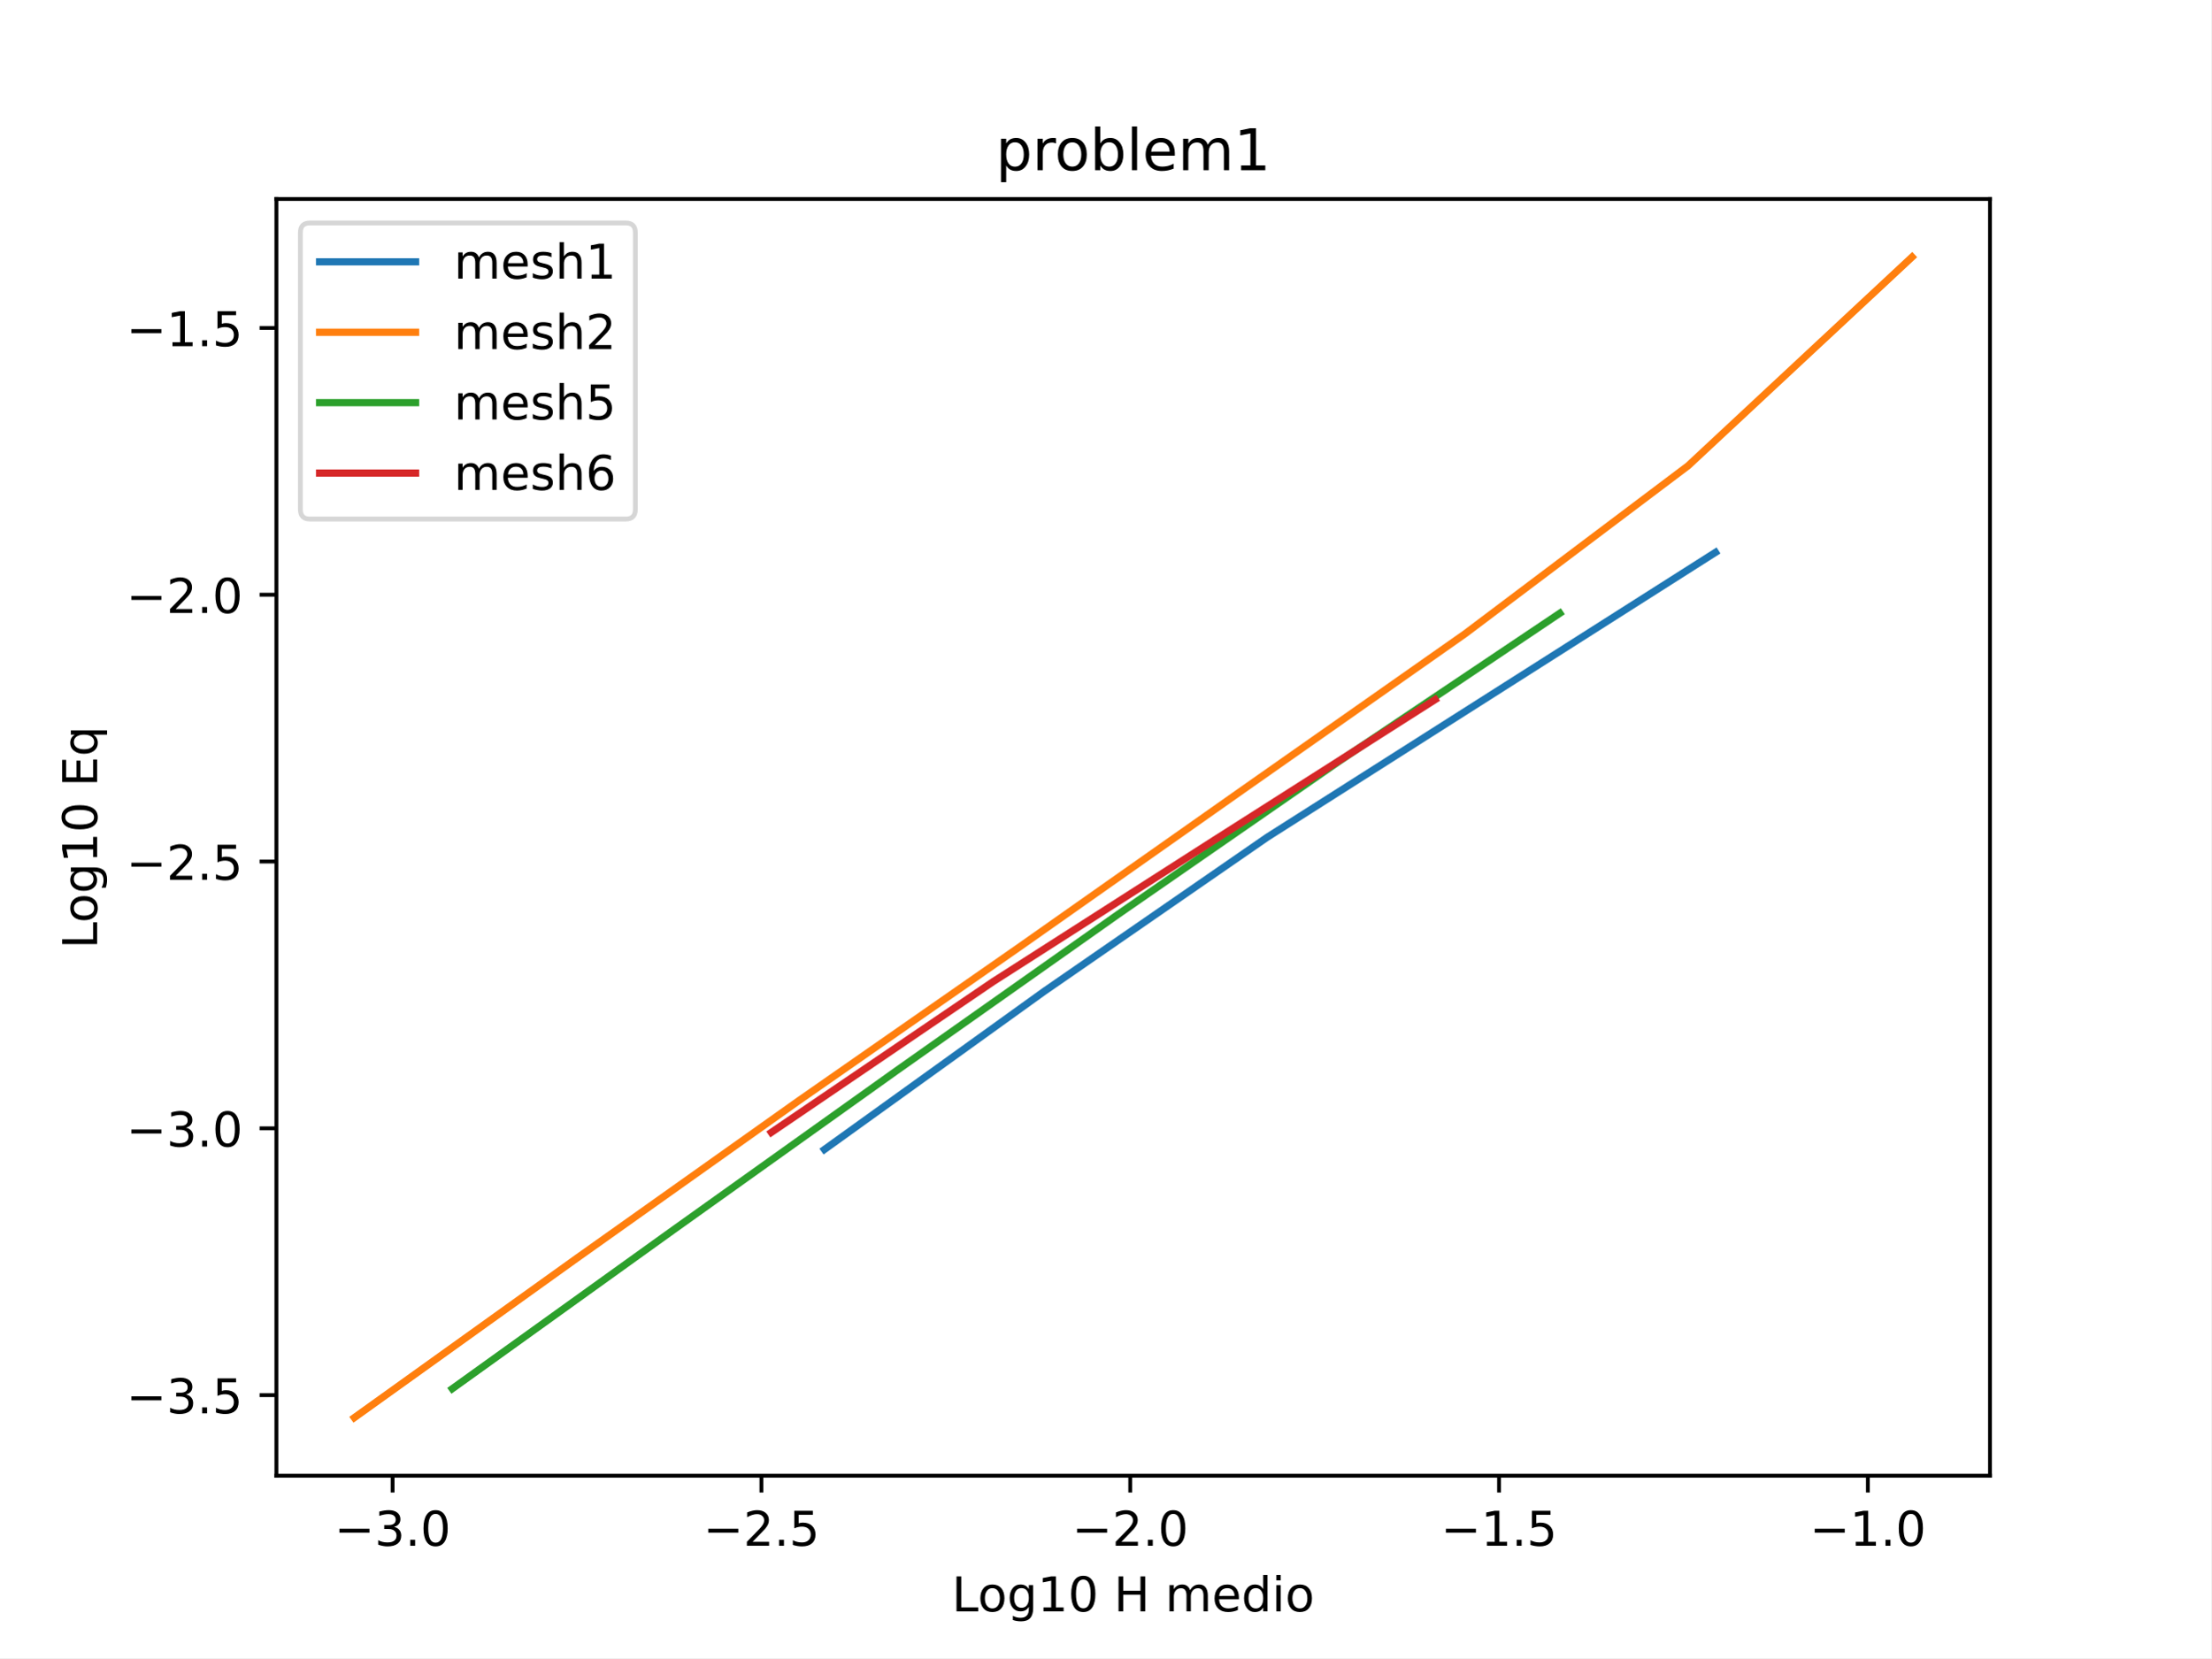
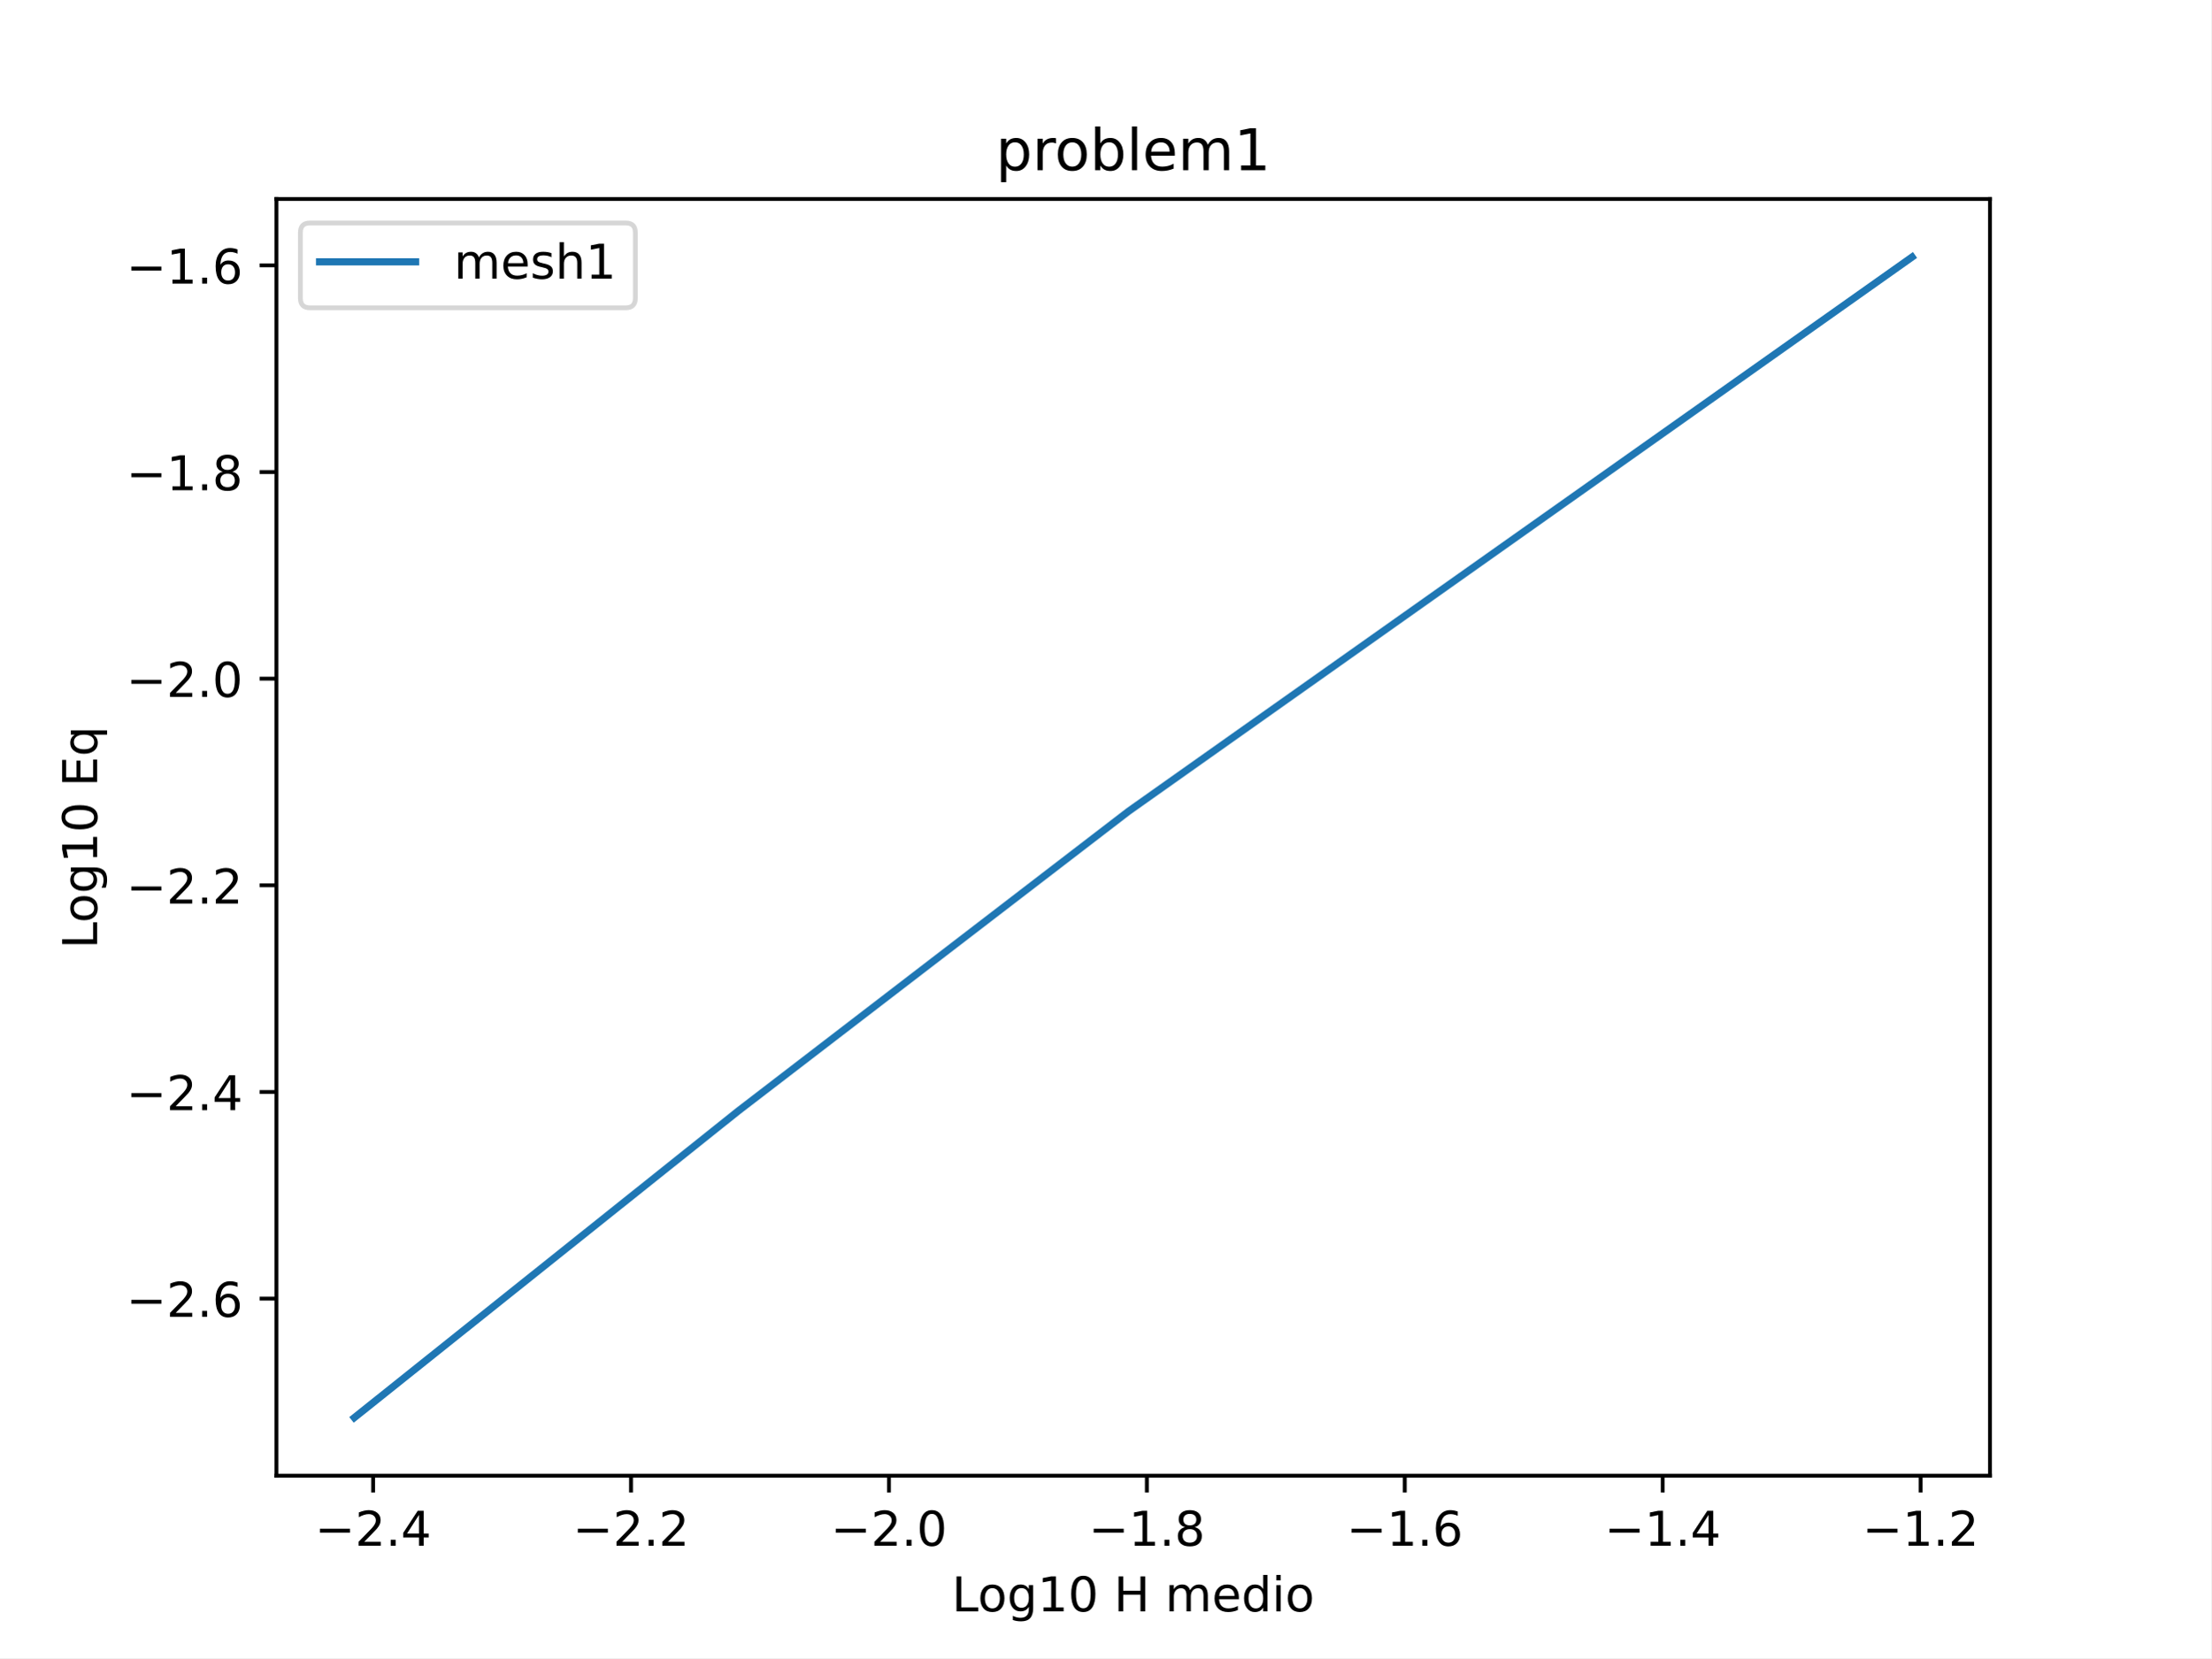
<svg xmlns="http://www.w3.org/2000/svg" xmlns:xlink="http://www.w3.org/1999/xlink" width="460.8pt" height="345.6pt" viewBox="0 0 460.8 345.6" version="1.1">
  <defs>
    <style type="text/css">*{stroke-linejoin: round; stroke-linecap: butt}</style>
  </defs>
  <g id="figure_1">
    <g id="patch_1">
      <path d="M 0 345.6  L 460.8 345.6  L 460.8 0  L 0 0  z " style="fill: #ffffff" />
    </g>
    <g id="axes_1">
      <g id="patch_2">
        <path d="M 57.6 307.584  L 414.72 307.584  L 414.72 41.472  L 57.6 41.472  z " style="fill: #ffffff" />
      </g>
      <g id="matplotlib.axis_1">
        <g id="xtick_1">
          <g id="line2d_1">
            <defs>
-               <path id="mbcf1e76a36" d="M 0 0  L 0 3.5  " style="stroke: #000000; stroke-width: 0.8" />
-             </defs>
-             <g>
-               <use xlink:href="#mbcf1e76a36" x="81.816" y="307.584" style="stroke: #000000; stroke-width: 0.8" />
+               <path id="m25d86f9a90" d="M 0 0  L 0 3.5  " style="stroke: #000000; stroke-width: 0.8" />
+             </defs>
+             <g>
+               <use xlink:href="#m25d86f9a90" x="77.752" y="307.584" style="stroke: #000000; stroke-width: 0.8" />
            </g>
          </g>
          <g id="text_1">
-             <g transform="translate(69.67449 322.1824) scale(0.1 -0.1)">
+             <g transform="translate(65.61073 322.1824) scale(0.1 -0.1)">
              <defs>
                <path id="DejaVuSans-2212" d="M 678 2272  L 4684 2272  L 4684 1741  L 678 1741  L 678 2272  z " transform="scale(0.015625)" />
-                 <path id="DejaVuSans-33" d="M 2597 2516  Q 3050 2419 3304 2112  Q 3559 1806 3559 1356  Q 3559 666 3084 287  Q 2609 -91 1734 -91  Q 1441 -91 1130 -33  Q 819 25 488 141  L 488 750  Q 750 597 1062 519  Q 1375 441 1716 441  Q 2309 441 2620 675  Q 2931 909 2931 1356  Q 2931 1769 2642 2001  Q 2353 2234 1838 2234  L 1294 2234  L 1294 2753  L 1863 2753  Q 2328 2753 2575 2939  Q 2822 3125 2822 3475  Q 2822 3834 2567 4026  Q 2313 4219 1838 4219  Q 1578 4219 1281 4162  Q 984 4106 628 3988  L 628 4550  Q 988 4650 1302 4700  Q 1616 4750 1894 4750  Q 2613 4750 3031 4423  Q 3450 4097 3450 3541  Q 3450 3153 3228 2886  Q 3006 2619 2597 2516  z " transform="scale(0.015625)" />
+                 <path id="DejaVuSans-32" d="M 1228 531  L 3431 531  L 3431 0  L 469 0  L 469 531  Q 828 903 1448 1529  Q 2069 2156 2228 2338  Q 2531 2678 2651 2914  Q 2772 3150 2772 3378  Q 2772 3750 2511 3984  Q 2250 4219 1831 4219  Q 1534 4219 1204 4116  Q 875 4013 500 3803  L 500 4441  Q 881 4594 1212 4672  Q 1544 4750 1819 4750  Q 2544 4750 2975 4387  Q 3406 4025 3406 3419  Q 3406 3131 3298 2873  Q 3191 2616 2906 2266  Q 2828 2175 2409 1742  Q 1991 1309 1228 531  z " transform="scale(0.015625)" />
                <path id="DejaVuSans-2e" d="M 684 794  L 1344 794  L 1344 0  L 684 0  L 684 794  z " transform="scale(0.015625)" />
+                 <path id="DejaVuSans-34" d="M 2419 4116  L 825 1625  L 2419 1625  L 2419 4116  z M 2253 4666  L 3047 4666  L 3047 1625  L 3713 1625  L 3713 1100  L 3047 1100  L 3047 0  L 2419 0  L 2419 1100  L 313 1100  L 313 1709  L 2253 4666  z " transform="scale(0.015625)" />
+               </defs>
+               <use xlink:href="#DejaVuSans-2212" />
+               <use xlink:href="#DejaVuSans-32" x="83.789" />
+               <use xlink:href="#DejaVuSans-2e" x="147.412" />
+               <use xlink:href="#DejaVuSans-34" x="179.199" />
+             </g>
+           </g>
+         </g>
+         <g id="xtick_2">
+           <g id="line2d_2">
+             <g>
+               <use xlink:href="#m25d86f9a90" x="131.504" y="307.584" style="stroke: #000000; stroke-width: 0.8" />
+             </g>
+           </g>
+           <g id="text_2">
+             <g transform="translate(119.363 322.1824) scale(0.1 -0.1)">
+               <use xlink:href="#DejaVuSans-2212" />
+               <use xlink:href="#DejaVuSans-32" x="83.789" />
+               <use xlink:href="#DejaVuSans-2e" x="147.412" />
+               <use xlink:href="#DejaVuSans-32" x="179.199" />
+             </g>
+           </g>
+         </g>
+         <g id="xtick_3">
+           <g id="line2d_3">
+             <g>
+               <use xlink:href="#m25d86f9a90" x="185.257" y="307.584" style="stroke: #000000; stroke-width: 0.8" />
+             </g>
+           </g>
+           <g id="text_3">
+             <g transform="translate(173.1154 322.1824) scale(0.1 -0.1)">
+               <defs>
                <path id="DejaVuSans-30" d="M 2034 4250  Q 1547 4250 1301 3770  Q 1056 3291 1056 2328  Q 1056 1369 1301 889  Q 1547 409 2034 409  Q 2525 409 2770 889  Q 3016 1369 3016 2328  Q 3016 3291 2770 3770  Q 2525 4250 2034 4250  z M 2034 4750  Q 2819 4750 3233 4129  Q 3647 3509 3647 2328  Q 3647 1150 3233 529  Q 2819 -91 2034 -91  Q 1250 -91 836 529  Q 422 1150 422 2328  Q 422 3509 836 4129  Q 1250 4750 2034 4750  z " transform="scale(0.015625)" />
              </defs>
              <use xlink:href="#DejaVuSans-2212" />
-               <use xlink:href="#DejaVuSans-33" x="83.789" />
-               <use xlink:href="#DejaVuSans-2e" x="147.412" />
-               <use xlink:href="#DejaVuSans-30" x="179.199" />
-             </g>
-           </g>
-         </g>
-         <g id="xtick_2">
-           <g id="line2d_2">
-             <g>
-               <use xlink:href="#mbcf1e76a36" x="158.68" y="307.584" style="stroke: #000000; stroke-width: 0.8" />
-             </g>
-           </g>
-           <g id="text_2">
-             <g transform="translate(146.539 322.1824) scale(0.1 -0.1)">
-               <defs>
-                 <path id="DejaVuSans-32" d="M 1228 531  L 3431 531  L 3431 0  L 469 0  L 469 531  Q 828 903 1448 1529  Q 2069 2156 2228 2338  Q 2531 2678 2651 2914  Q 2772 3150 2772 3378  Q 2772 3750 2511 3984  Q 2250 4219 1831 4219  Q 1534 4219 1204 4116  Q 875 4013 500 3803  L 500 4441  Q 881 4594 1212 4672  Q 1544 4750 1819 4750  Q 2544 4750 2975 4387  Q 3406 4025 3406 3419  Q 3406 3131 3298 2873  Q 3191 2616 2906 2266  Q 2828 2175 2409 1742  Q 1991 1309 1228 531  z " transform="scale(0.015625)" />
-                 <path id="DejaVuSans-35" d="M 691 4666  L 3169 4666  L 3169 4134  L 1269 4134  L 1269 2991  Q 1406 3038 1543 3061  Q 1681 3084 1819 3084  Q 2600 3084 3056 2656  Q 3513 2228 3513 1497  Q 3513 744 3044 326  Q 2575 -91 1722 -91  Q 1428 -91 1123 -41  Q 819 9 494 109  L 494 744  Q 775 591 1075 516  Q 1375 441 1709 441  Q 2250 441 2565 725  Q 2881 1009 2881 1497  Q 2881 1984 2565 2268  Q 2250 2553 1709 2553  Q 1456 2553 1204 2497  Q 953 2441 691 2322  L 691 4666  z " transform="scale(0.015625)" />
-               </defs>
-               <use xlink:href="#DejaVuSans-2212" />
-               <use xlink:href="#DejaVuSans-32" x="83.789" />
-               <use xlink:href="#DejaVuSans-2e" x="147.412" />
-               <use xlink:href="#DejaVuSans-35" x="179.199" />
-             </g>
-           </g>
-         </g>
-         <g id="xtick_3">
-           <g id="line2d_3">
-             <g>
-               <use xlink:href="#mbcf1e76a36" x="235.545" y="307.584" style="stroke: #000000; stroke-width: 0.8" />
-             </g>
-           </g>
-           <g id="text_3">
-             <g transform="translate(223.4034 322.1824) scale(0.1 -0.1)">
-               <use xlink:href="#DejaVuSans-2212" />
              <use xlink:href="#DejaVuSans-32" x="83.789" />
              <use xlink:href="#DejaVuSans-2e" x="147.412" />
              <use xlink:href="#DejaVuSans-30" x="179.199" />
            </g>
          </g>
        </g>
        <g id="xtick_4">
          <g id="line2d_4">
            <g>
-               <use xlink:href="#mbcf1e76a36" x="312.409" y="307.584" style="stroke: #000000; stroke-width: 0.8" />
+               <use xlink:href="#m25d86f9a90" x="239.009" y="307.584" style="stroke: #000000; stroke-width: 0.8" />
            </g>
          </g>
          <g id="text_4">
-             <g transform="translate(300.2679 322.1824) scale(0.1 -0.1)">
+             <g transform="translate(226.8677 322.1824) scale(0.1 -0.1)">
              <defs>
                <path id="DejaVuSans-31" d="M 794 531  L 1825 531  L 1825 4091  L 703 3866  L 703 4441  L 1819 4666  L 2450 4666  L 2450 531  L 3481 531  L 3481 0  L 794 0  L 794 531  z " transform="scale(0.015625)" />
+                 <path id="DejaVuSans-38" d="M 2034 2216  Q 1584 2216 1326 1975  Q 1069 1734 1069 1313  Q 1069 891 1326 650  Q 1584 409 2034 409  Q 2484 409 2743 651  Q 3003 894 3003 1313  Q 3003 1734 2745 1975  Q 2488 2216 2034 2216  z M 1403 2484  Q 997 2584 770 2862  Q 544 3141 544 3541  Q 544 4100 942 4425  Q 1341 4750 2034 4750  Q 2731 4750 3128 4425  Q 3525 4100 3525 3541  Q 3525 3141 3298 2862  Q 3072 2584 2669 2484  Q 3125 2378 3379 2068  Q 3634 1759 3634 1313  Q 3634 634 3220 271  Q 2806 -91 2034 -91  Q 1263 -91 848 271  Q 434 634 434 1313  Q 434 1759 690 2068  Q 947 2378 1403 2484  z M 1172 3481  Q 1172 3119 1398 2916  Q 1625 2713 2034 2713  Q 2441 2713 2670 2916  Q 2900 3119 2900 3481  Q 2900 3844 2670 4047  Q 2441 4250 2034 4250  Q 1625 4250 1398 4047  Q 1172 3844 1172 3481  z " transform="scale(0.015625)" />
              </defs>
              <use xlink:href="#DejaVuSans-2212" />
              <use xlink:href="#DejaVuSans-31" x="83.789" />
              <use xlink:href="#DejaVuSans-2e" x="147.412" />
-               <use xlink:href="#DejaVuSans-35" x="179.199" />
+               <use xlink:href="#DejaVuSans-38" x="179.199" />
            </g>
          </g>
        </g>
        <g id="xtick_5">
          <g id="line2d_5">
            <g>
-               <use xlink:href="#mbcf1e76a36" x="389.274" y="307.584" style="stroke: #000000; stroke-width: 0.8" />
+               <use xlink:href="#m25d86f9a90" x="292.761" y="307.584" style="stroke: #000000; stroke-width: 0.8" />
            </g>
          </g>
          <g id="text_5">
-             <g transform="translate(377.1324 322.1824) scale(0.1 -0.1)">
-               <use xlink:href="#DejaVuSans-2212" />
-               <use xlink:href="#DejaVuSans-31" x="83.789" />
-               <use xlink:href="#DejaVuSans-2e" x="147.412" />
-               <use xlink:href="#DejaVuSans-30" x="179.199" />
-             </g>
-           </g>
-         </g>
-         <g id="text_6">
+             <g transform="translate(280.62 322.1824) scale(0.1 -0.1)">
+               <defs>
+                 <path id="DejaVuSans-36" d="M 2113 2584  Q 1688 2584 1439 2293  Q 1191 2003 1191 1497  Q 1191 994 1439 701  Q 1688 409 2113 409  Q 2538 409 2786 701  Q 3034 994 3034 1497  Q 3034 2003 2786 2293  Q 2538 2584 2113 2584  z M 3366 4563  L 3366 3988  Q 3128 4100 2886 4159  Q 2644 4219 2406 4219  Q 1781 4219 1451 3797  Q 1122 3375 1075 2522  Q 1259 2794 1537 2939  Q 1816 3084 2150 3084  Q 2853 3084 3261 2657  Q 3669 2231 3669 1497  Q 3669 778 3244 343  Q 2819 -91 2113 -91  Q 1303 -91 875 529  Q 447 1150 447 2328  Q 447 3434 972 4092  Q 1497 4750 2381 4750  Q 2619 4750 2861 4703  Q 3103 4656 3366 4563  z " transform="scale(0.015625)" />
+               </defs>
+               <use xlink:href="#DejaVuSans-2212" />
+               <use xlink:href="#DejaVuSans-31" x="83.789" />
+               <use xlink:href="#DejaVuSans-2e" x="147.412" />
+               <use xlink:href="#DejaVuSans-36" x="179.199" />
+             </g>
+           </g>
+         </g>
+         <g id="xtick_6">
+           <g id="line2d_6">
+             <g>
+               <use xlink:href="#m25d86f9a90" x="346.514" y="307.584" style="stroke: #000000; stroke-width: 0.8" />
+             </g>
+           </g>
+           <g id="text_6">
+             <g transform="translate(334.3723 322.1824) scale(0.1 -0.1)">
+               <use xlink:href="#DejaVuSans-2212" />
+               <use xlink:href="#DejaVuSans-31" x="83.789" />
+               <use xlink:href="#DejaVuSans-2e" x="147.412" />
+               <use xlink:href="#DejaVuSans-34" x="179.199" />
+             </g>
+           </g>
+         </g>
+         <g id="xtick_7">
+           <g id="line2d_7">
+             <g>
+               <use xlink:href="#m25d86f9a90" x="400.266" y="307.584" style="stroke: #000000; stroke-width: 0.8" />
+             </g>
+           </g>
+           <g id="text_7">
+             <g transform="translate(388.1247 322.1824) scale(0.1 -0.1)">
+               <use xlink:href="#DejaVuSans-2212" />
+               <use xlink:href="#DejaVuSans-31" x="83.789" />
+               <use xlink:href="#DejaVuSans-2e" x="147.412" />
+               <use xlink:href="#DejaVuSans-32" x="179.199" />
+             </g>
+           </g>
+         </g>
+         <g id="text_8">
          <g transform="translate(198.3577 335.8606) scale(0.1 -0.1)">
            <defs>
              <path id="DejaVuSans-4c" d="M 628 4666  L 1259 4666  L 1259 531  L 3531 531  L 3531 0  L 628 0  L 628 4666  z " transform="scale(0.015625)" />
              <path id="DejaVuSans-6f" d="M 1959 3097  Q 1497 3097 1228 2736  Q 959 2375 959 1747  Q 959 1119 1226 758  Q 1494 397 1959 397  Q 2419 397 2687 759  Q 2956 1122 2956 1747  Q 2956 2369 2687 2733  Q 2419 3097 1959 3097  z M 1959 3584  Q 2709 3584 3137 3096  Q 3566 2609 3566 1747  Q 3566 888 3137 398  Q 2709 -91 1959 -91  Q 1206 -91 779 398  Q 353 888 353 1747  Q 353 2609 779 3096  Q 1206 3584 1959 3584  z " transform="scale(0.015625)" />
              <path id="DejaVuSans-67" d="M 2906 1791  Q 2906 2416 2648 2759  Q 2391 3103 1925 3103  Q 1463 3103 1205 2759  Q 947 2416 947 1791  Q 947 1169 1205 825  Q 1463 481 1925 481  Q 2391 481 2648 825  Q 2906 1169 2906 1791  z M 3481 434  Q 3481 -459 3084 -895  Q 2688 -1331 1869 -1331  Q 1566 -1331 1297 -1286  Q 1028 -1241 775 -1147  L 775 -588  Q 1028 -725 1275 -790  Q 1522 -856 1778 -856  Q 2344 -856 2625 -561  Q 2906 -266 2906 331  L 2906 616  Q 2728 306 2450 153  Q 2172 0 1784 0  Q 1141 0 747 490  Q 353 981 353 1791  Q 353 2603 747 3093  Q 1141 3584 1784 3584  Q 2172 3584 2450 3431  Q 2728 3278 2906 2969  L 2906 3500  L 3481 3500  L 3481 434  z " transform="scale(0.015625)" />
              <path id="DejaVuSans-20" transform="scale(0.015625)" />
              <path id="DejaVuSans-48" d="M 628 4666  L 1259 4666  L 1259 2753  L 3553 2753  L 3553 4666  L 4184 4666  L 4184 0  L 3553 0  L 3553 2222  L 1259 2222  L 1259 0  L 628 0  L 628 4666  z " transform="scale(0.015625)" />
              <path id="DejaVuSans-6d" d="M 3328 2828  Q 3544 3216 3844 3400  Q 4144 3584 4550 3584  Q 5097 3584 5394 3201  Q 5691 2819 5691 2113  L 5691 0  L 5113 0  L 5113 2094  Q 5113 2597 4934 2840  Q 4756 3084 4391 3084  Q 3944 3084 3684 2787  Q 3425 2491 3425 1978  L 3425 0  L 2847 0  L 2847 2094  Q 2847 2600 2669 2842  Q 2491 3084 2119 3084  Q 1678 3084 1418 2786  Q 1159 2488 1159 1978  L 1159 0  L 581 0  L 581 3500  L 1159 3500  L 1159 2956  Q 1356 3278 1631 3431  Q 1906 3584 2284 3584  Q 2666 3584 2933 3390  Q 3200 3197 3328 2828  z " transform="scale(0.015625)" />
              <path id="DejaVuSans-65" d="M 3597 1894  L 3597 1613  L 953 1613  Q 991 1019 1311 708  Q 1631 397 2203 397  Q 2534 397 2845 478  Q 3156 559 3463 722  L 3463 178  Q 3153 47 2828 -22  Q 2503 -91 2169 -91  Q 1331 -91 842 396  Q 353 884 353 1716  Q 353 2575 817 3079  Q 1281 3584 2069 3584  Q 2775 3584 3186 3129  Q 3597 2675 3597 1894  z M 3022 2063  Q 3016 2534 2758 2815  Q 2500 3097 2075 3097  Q 1594 3097 1305 2825  Q 1016 2553 972 2059  L 3022 2063  z " transform="scale(0.015625)" />
              <path id="DejaVuSans-64" d="M 2906 2969  L 2906 4863  L 3481 4863  L 3481 0  L 2906 0  L 2906 525  Q 2725 213 2448 61  Q 2172 -91 1784 -91  Q 1150 -91 751 415  Q 353 922 353 1747  Q 353 2572 751 3078  Q 1150 3584 1784 3584  Q 2172 3584 2448 3432  Q 2725 3281 2906 2969  z M 947 1747  Q 947 1113 1208 752  Q 1469 391 1925 391  Q 2381 391 2643 752  Q 2906 1113 2906 1747  Q 2906 2381 2643 2742  Q 2381 3103 1925 3103  Q 1469 3103 1208 2742  Q 947 2381 947 1747  z " transform="scale(0.015625)" />
              <path id="DejaVuSans-69" d="M 603 3500  L 1178 3500  L 1178 0  L 603 0  L 603 3500  z M 603 4863  L 1178 4863  L 1178 4134  L 603 4134  L 603 4863  z " transform="scale(0.015625)" />
            </defs>
            <use xlink:href="#DejaVuSans-4c" />
            <use xlink:href="#DejaVuSans-6f" x="53.963" />
            <use xlink:href="#DejaVuSans-67" x="115.145" />
            <use xlink:href="#DejaVuSans-31" x="178.621" />
            <use xlink:href="#DejaVuSans-30" x="242.244" />
            <use xlink:href="#DejaVuSans-20" x="305.867" />
            <use xlink:href="#DejaVuSans-48" x="337.654" />
            <use xlink:href="#DejaVuSans-20" x="412.85" />
            <use xlink:href="#DejaVuSans-6d" x="444.637" />
            <use xlink:href="#DejaVuSans-65" x="542.049" />
            <use xlink:href="#DejaVuSans-64" x="603.572" />
            <use xlink:href="#DejaVuSans-69" x="667.049" />
            <use xlink:href="#DejaVuSans-6f" x="694.832" />
          </g>
        </g>
      </g>
      <g id="matplotlib.axis_2">
        <g id="ytick_1">
-           <g id="line2d_6">
-             <defs>
-               <path id="me29e446b1f" d="M 0 0  L -3.5 0  " style="stroke: #000000; stroke-width: 0.8" />
-             </defs>
-             <g>
-               <use xlink:href="#me29e446b1f" x="57.6" y="290.788" style="stroke: #000000; stroke-width: 0.8" />
-             </g>
-           </g>
-           <g id="text_7">
-             <g transform="translate(26.31719 294.5869) scale(0.1 -0.1)">
-               <use xlink:href="#DejaVuSans-2212" />
-               <use xlink:href="#DejaVuSans-33" x="83.789" />
-               <use xlink:href="#DejaVuSans-2e" x="147.412" />
-               <use xlink:href="#DejaVuSans-35" x="179.199" />
+           <g id="line2d_8">
+             <defs>
+               <path id="m11094bbefa" d="M 0 0  L -3.5 0  " style="stroke: #000000; stroke-width: 0.8" />
+             </defs>
+             <g>
+               <use xlink:href="#m11094bbefa" x="57.6" y="270.673" style="stroke: #000000; stroke-width: 0.8" />
+             </g>
+           </g>
+           <g id="text_9">
+             <g transform="translate(26.31719 274.4725) scale(0.1 -0.1)">
+               <use xlink:href="#DejaVuSans-2212" />
+               <use xlink:href="#DejaVuSans-32" x="83.789" />
+               <use xlink:href="#DejaVuSans-2e" x="147.412" />
+               <use xlink:href="#DejaVuSans-36" x="179.199" />
            </g>
          </g>
        </g>
        <g id="ytick_2">
-           <g id="line2d_7">
-             <g>
-               <use xlink:href="#me29e446b1f" x="57.6" y="235.179" style="stroke: #000000; stroke-width: 0.8" />
-             </g>
-           </g>
-           <g id="text_8">
-             <g transform="translate(26.31719 238.9778) scale(0.1 -0.1)">
-               <use xlink:href="#DejaVuSans-2212" />
-               <use xlink:href="#DejaVuSans-33" x="83.789" />
+           <g id="line2d_9">
+             <g>
+               <use xlink:href="#m11094bbefa" x="57.6" y="227.6" style="stroke: #000000; stroke-width: 0.8" />
+             </g>
+           </g>
+           <g id="text_10">
+             <g transform="translate(26.31719 231.3993) scale(0.1 -0.1)">
+               <use xlink:href="#DejaVuSans-2212" />
+               <use xlink:href="#DejaVuSans-32" x="83.789" />
+               <use xlink:href="#DejaVuSans-2e" x="147.412" />
+               <use xlink:href="#DejaVuSans-34" x="179.199" />
+             </g>
+           </g>
+         </g>
+         <g id="ytick_3">
+           <g id="line2d_10">
+             <g>
+               <use xlink:href="#m11094bbefa" x="57.6" y="184.527" style="stroke: #000000; stroke-width: 0.8" />
+             </g>
+           </g>
+           <g id="text_11">
+             <g transform="translate(26.31719 188.3261) scale(0.1 -0.1)">
+               <use xlink:href="#DejaVuSans-2212" />
+               <use xlink:href="#DejaVuSans-32" x="83.789" />
+               <use xlink:href="#DejaVuSans-2e" x="147.412" />
+               <use xlink:href="#DejaVuSans-32" x="179.199" />
+             </g>
+           </g>
+         </g>
+         <g id="ytick_4">
+           <g id="line2d_11">
+             <g>
+               <use xlink:href="#m11094bbefa" x="57.6" y="141.454" style="stroke: #000000; stroke-width: 0.8" />
+             </g>
+           </g>
+           <g id="text_12">
+             <g transform="translate(26.31719 145.2529) scale(0.1 -0.1)">
+               <use xlink:href="#DejaVuSans-2212" />
+               <use xlink:href="#DejaVuSans-32" x="83.789" />
              <use xlink:href="#DejaVuSans-2e" x="147.412" />
              <use xlink:href="#DejaVuSans-30" x="179.199" />
            </g>
          </g>
        </g>
-         <g id="ytick_3">
-           <g id="line2d_8">
-             <g>
-               <use xlink:href="#me29e446b1f" x="57.6" y="179.57" style="stroke: #000000; stroke-width: 0.8" />
-             </g>
-           </g>
-           <g id="text_9">
-             <g transform="translate(26.31719 183.3688) scale(0.1 -0.1)">
-               <use xlink:href="#DejaVuSans-2212" />
-               <use xlink:href="#DejaVuSans-32" x="83.789" />
-               <use xlink:href="#DejaVuSans-2e" x="147.412" />
-               <use xlink:href="#DejaVuSans-35" x="179.199" />
-             </g>
-           </g>
-         </g>
-         <g id="ytick_4">
-           <g id="line2d_9">
-             <g>
-               <use xlink:href="#me29e446b1f" x="57.6" y="123.96" style="stroke: #000000; stroke-width: 0.8" />
-             </g>
-           </g>
-           <g id="text_10">
-             <g transform="translate(26.31719 127.7597) scale(0.1 -0.1)">
-               <use xlink:href="#DejaVuSans-2212" />
-               <use xlink:href="#DejaVuSans-32" x="83.789" />
-               <use xlink:href="#DejaVuSans-2e" x="147.412" />
-               <use xlink:href="#DejaVuSans-30" x="179.199" />
-             </g>
-           </g>
-         </g>
        <g id="ytick_5">
-           <g id="line2d_10">
-             <g>
-               <use xlink:href="#me29e446b1f" x="57.6" y="68.351" style="stroke: #000000; stroke-width: 0.8" />
-             </g>
-           </g>
-           <g id="text_11">
-             <g transform="translate(26.31719 72.15065) scale(0.1 -0.1)">
-               <use xlink:href="#DejaVuSans-2212" />
-               <use xlink:href="#DejaVuSans-31" x="83.789" />
-               <use xlink:href="#DejaVuSans-2e" x="147.412" />
-               <use xlink:href="#DejaVuSans-35" x="179.199" />
-             </g>
-           </g>
-         </g>
-         <g id="text_12">
+           <g id="line2d_12">
+             <g>
+               <use xlink:href="#m11094bbefa" x="57.6" y="98.38" style="stroke: #000000; stroke-width: 0.8" />
+             </g>
+           </g>
+           <g id="text_13">
+             <g transform="translate(26.31719 102.1796) scale(0.1 -0.1)">
+               <use xlink:href="#DejaVuSans-2212" />
+               <use xlink:href="#DejaVuSans-31" x="83.789" />
+               <use xlink:href="#DejaVuSans-2e" x="147.412" />
+               <use xlink:href="#DejaVuSans-38" x="179.199" />
+             </g>
+           </g>
+         </g>
+         <g id="ytick_6">
+           <g id="line2d_13">
+             <g>
+               <use xlink:href="#m11094bbefa" x="57.6" y="55.307" style="stroke: #000000; stroke-width: 0.8" />
+             </g>
+           </g>
+           <g id="text_14">
+             <g transform="translate(26.31719 59.10642) scale(0.1 -0.1)">
+               <use xlink:href="#DejaVuSans-2212" />
+               <use xlink:href="#DejaVuSans-31" x="83.789" />
+               <use xlink:href="#DejaVuSans-2e" x="147.412" />
+               <use xlink:href="#DejaVuSans-36" x="179.199" />
+             </g>
+           </g>
+         </g>
+         <g id="text_15">
          <g transform="translate(20.2375 197.7452) rotate(-90) scale(0.1 -0.1)">
            <defs>
              <path id="DejaVuSans-45" d="M 628 4666  L 3578 4666  L 3578 4134  L 1259 4134  L 1259 2753  L 3481 2753  L 3481 2222  L 1259 2222  L 1259 531  L 3634 531  L 3634 0  L 628 0  L 628 4666  z " transform="scale(0.015625)" />
              <path id="DejaVuSans-71" d="M 947 1747  Q 947 1113 1208 752  Q 1469 391 1925 391  Q 2381 391 2643 752  Q 2906 1113 2906 1747  Q 2906 2381 2643 2742  Q 2381 3103 1925 3103  Q 1469 3103 1208 2742  Q 947 2381 947 1747  z M 2906 525  Q 2725 213 2448 61  Q 2172 -91 1784 -91  Q 1150 -91 751 415  Q 353 922 353 1747  Q 353 2572 751 3078  Q 1150 3584 1784 3584  Q 2172 3584 2448 3432  Q 2725 3281 2906 2969  L 2906 3500  L 3481 3500  L 3481 -1331  L 2906 -1331  L 2906 525  z " transform="scale(0.015625)" />
            </defs>
            <use xlink:href="#DejaVuSans-4c" />
            <use xlink:href="#DejaVuSans-6f" x="53.963" />
            <use xlink:href="#DejaVuSans-67" x="115.145" />
            <use xlink:href="#DejaVuSans-31" x="178.621" />
            <use xlink:href="#DejaVuSans-30" x="242.244" />
            <use xlink:href="#DejaVuSans-20" x="305.867" />
            <use xlink:href="#DejaVuSans-45" x="337.654" />
            <use xlink:href="#DejaVuSans-71" x="400.838" />
          </g>
        </g>
      </g>
-       <g id="line2d_11">
-         <path d="M 357.511 115.126  L 264.102 174.5  L 217.604 206.634  L 171.811 239.588  " clip-path="url(#p334452c14a)" style="fill: none; stroke: #1f77b4; stroke-width: 1.5; stroke-linecap: square" />
-       </g>
-       <g id="line2d_12">
-         <path d="M 398.487 53.568  L 351.813 97.072  L 305.367 132.066  L 259.011 164.61  L 212.696 197.216  L 166.401 229.465  L 120.114 262.32  L 73.833 295.488  " clip-path="url(#p334452c14a)" style="fill: none; stroke: #ff7f0e; stroke-width: 1.5; stroke-linecap: square" />
-       </g>
-       <g id="line2d_13">
-         <path d="M 325.078 127.812  L 279.102 158.651  L 232.963 190.611  L 186.753 223.228  L 140.508 256.23  L 94.247 289.457  " clip-path="url(#p334452c14a)" style="fill: none; stroke: #2ca02c; stroke-width: 1.5; stroke-linecap: square" />
-       </g>
      <g id="line2d_14">
-         <path d="M 299.085 145.817  L 253.094 175.085  L 206.95 204.618  L 160.737 236.034  " clip-path="url(#p334452c14a)" style="fill: none; stroke: #d62728; stroke-width: 1.5; stroke-linecap: square" />
+         <path d="M 398.487 53.568  L 235.183 169.102  L 153.892 231.532  L 73.833 295.488  " clip-path="url(#p7d8a41c115)" style="fill: none; stroke: #1f77b4; stroke-width: 1.5; stroke-linecap: square" />
      </g>
      <g id="patch_3">
        <path d="M 57.6 307.584  L 57.6 41.472  " style="fill: none; stroke: #000000; stroke-width: 0.8; stroke-linejoin: miter; stroke-linecap: square" />
      </g>
      <g id="patch_4">
        <path d="M 414.72 307.584  L 414.72 41.472  " style="fill: none; stroke: #000000; stroke-width: 0.8; stroke-linejoin: miter; stroke-linecap: square" />
      </g>
      <g id="patch_5">
        <path d="M 57.6 307.584  L 414.72 307.584  " style="fill: none; stroke: #000000; stroke-width: 0.8; stroke-linejoin: miter; stroke-linecap: square" />
      </g>
      <g id="patch_6">
        <path d="M 57.6 41.472  L 414.72 41.472  " style="fill: none; stroke: #000000; stroke-width: 0.8; stroke-linejoin: miter; stroke-linecap: square" />
      </g>
-       <g id="text_13">
+       <g id="text_16">
        <g transform="translate(207.5184 35.472) scale(0.12 -0.12)">
          <defs>
            <path id="DejaVuSans-70" d="M 1159 525  L 1159 -1331  L 581 -1331  L 581 3500  L 1159 3500  L 1159 2969  Q 1341 3281 1617 3432  Q 1894 3584 2278 3584  Q 2916 3584 3314 3078  Q 3713 2572 3713 1747  Q 3713 922 3314 415  Q 2916 -91 2278 -91  Q 1894 -91 1617 61  Q 1341 213 1159 525  z M 3116 1747  Q 3116 2381 2855 2742  Q 2594 3103 2138 3103  Q 1681 3103 1420 2742  Q 1159 2381 1159 1747  Q 1159 1113 1420 752  Q 1681 391 2138 391  Q 2594 391 2855 752  Q 3116 1113 3116 1747  z " transform="scale(0.015625)" />
            <path id="DejaVuSans-72" d="M 2631 2963  Q 2534 3019 2420 3045  Q 2306 3072 2169 3072  Q 1681 3072 1420 2755  Q 1159 2438 1159 1844  L 1159 0  L 581 0  L 581 3500  L 1159 3500  L 1159 2956  Q 1341 3275 1631 3429  Q 1922 3584 2338 3584  Q 2397 3584 2469 3576  Q 2541 3569 2628 3553  L 2631 2963  z " transform="scale(0.015625)" />
            <path id="DejaVuSans-62" d="M 3116 1747  Q 3116 2381 2855 2742  Q 2594 3103 2138 3103  Q 1681 3103 1420 2742  Q 1159 2381 1159 1747  Q 1159 1113 1420 752  Q 1681 391 2138 391  Q 2594 391 2855 752  Q 3116 1113 3116 1747  z M 1159 2969  Q 1341 3281 1617 3432  Q 1894 3584 2278 3584  Q 2916 3584 3314 3078  Q 3713 2572 3713 1747  Q 3713 922 3314 415  Q 2916 -91 2278 -91  Q 1894 -91 1617 61  Q 1341 213 1159 525  L 1159 0  L 581 0  L 581 4863  L 1159 4863  L 1159 2969  z " transform="scale(0.015625)" />
            <path id="DejaVuSans-6c" d="M 603 4863  L 1178 4863  L 1178 0  L 603 0  L 603 4863  z " transform="scale(0.015625)" />
          </defs>
          <use xlink:href="#DejaVuSans-70" />
          <use xlink:href="#DejaVuSans-72" x="63.477" />
          <use xlink:href="#DejaVuSans-6f" x="102.34" />
          <use xlink:href="#DejaVuSans-62" x="163.521" />
          <use xlink:href="#DejaVuSans-6c" x="226.998" />
          <use xlink:href="#DejaVuSans-65" x="254.781" />
          <use xlink:href="#DejaVuSans-6d" x="316.305" />
          <use xlink:href="#DejaVuSans-31" x="413.717" />
        </g>
      </g>
      <g id="legend_1">
        <g id="patch_7">
-           <path d="M 64.6 108.184  L 130.403 108.184  Q 132.403 108.184 132.403 106.184  L 132.403 48.472  Q 132.403 46.472 130.403 46.472  L 64.6 46.472  Q 62.6 46.472 62.6 48.472  L 62.6 106.184  Q 62.6 108.184 64.6 108.184  z " style="fill: #ffffff; opacity: 0.8; stroke: #cccccc; stroke-linejoin: miter" />
+           <path d="M 64.6 64.15  L 130.403 64.15  Q 132.403 64.15 132.403 62.15  L 132.403 48.472  Q 132.403 46.472 130.403 46.472  L 64.6 46.472  Q 62.6 46.472 62.6 48.472  L 62.6 62.15  Q 62.6 64.15 64.6 64.15  z " style="fill: #ffffff; opacity: 0.8; stroke: #cccccc; stroke-linejoin: miter" />
        </g>
        <g id="line2d_15">
          <path d="M 66.6 54.57  L 76.6 54.57  L 86.6 54.57  " style="fill: none; stroke: #1f77b4; stroke-width: 1.5; stroke-linecap: square" />
        </g>
-         <g id="text_14">
+         <g id="text_17">
          <g transform="translate(94.6 58.07044) scale(0.1 -0.1)">
            <defs>
              <path id="DejaVuSans-73" d="M 2834 3397  L 2834 2853  Q 2591 2978 2328 3040  Q 2066 3103 1784 3103  Q 1356 3103 1142 2972  Q 928 2841 928 2578  Q 928 2378 1081 2264  Q 1234 2150 1697 2047  L 1894 2003  Q 2506 1872 2764 1633  Q 3022 1394 3022 966  Q 3022 478 2636 193  Q 2250 -91 1575 -91  Q 1294 -91 989 -36  Q 684 19 347 128  L 347 722  Q 666 556 975 473  Q 1284 391 1588 391  Q 1994 391 2212 530  Q 2431 669 2431 922  Q 2431 1156 2273 1281  Q 2116 1406 1581 1522  L 1381 1569  Q 847 1681 609 1914  Q 372 2147 372 2553  Q 372 3047 722 3315  Q 1072 3584 1716 3584  Q 2034 3584 2315 3537  Q 2597 3491 2834 3397  z " transform="scale(0.015625)" />
              <path id="DejaVuSans-68" d="M 3513 2113  L 3513 0  L 2938 0  L 2938 2094  Q 2938 2591 2744 2837  Q 2550 3084 2163 3084  Q 1697 3084 1428 2787  Q 1159 2491 1159 1978  L 1159 0  L 581 0  L 581 4863  L 1159 4863  L 1159 2956  Q 1366 3272 1645 3428  Q 1925 3584 2291 3584  Q 2894 3584 3203 3211  Q 3513 2838 3513 2113  z " transform="scale(0.015625)" />
            </defs>
            <use xlink:href="#DejaVuSans-6d" />
            <use xlink:href="#DejaVuSans-65" x="97.412" />
            <use xlink:href="#DejaVuSans-73" x="158.936" />
            <use xlink:href="#DejaVuSans-68" x="211.035" />
            <use xlink:href="#DejaVuSans-31" x="274.414" />
          </g>
        </g>
-         <g id="line2d_16">
-           <path d="M 66.6 69.249  L 76.6 69.249  L 86.6 69.249  " style="fill: none; stroke: #ff7f0e; stroke-width: 1.5; stroke-linecap: square" />
-         </g>
-         <g id="text_15">
-           <g transform="translate(94.6 72.74856) scale(0.1 -0.1)">
-             <use xlink:href="#DejaVuSans-6d" />
-             <use xlink:href="#DejaVuSans-65" x="97.412" />
-             <use xlink:href="#DejaVuSans-73" x="158.936" />
-             <use xlink:href="#DejaVuSans-68" x="211.035" />
-             <use xlink:href="#DejaVuSans-32" x="274.414" />
-           </g>
-         </g>
-         <g id="line2d_17">
-           <path d="M 66.6 83.927  L 76.6 83.927  L 86.6 83.927  " style="fill: none; stroke: #2ca02c; stroke-width: 1.5; stroke-linecap: square" />
-         </g>
-         <g id="text_16">
-           <g transform="translate(94.6 87.42669) scale(0.1 -0.1)">
-             <use xlink:href="#DejaVuSans-6d" />
-             <use xlink:href="#DejaVuSans-65" x="97.412" />
-             <use xlink:href="#DejaVuSans-73" x="158.936" />
-             <use xlink:href="#DejaVuSans-68" x="211.035" />
-             <use xlink:href="#DejaVuSans-35" x="274.414" />
-           </g>
-         </g>
-         <g id="line2d_18">
-           <path d="M 66.6 98.605  L 76.6 98.605  L 86.6 98.605  " style="fill: none; stroke: #d62728; stroke-width: 1.5; stroke-linecap: square" />
-         </g>
-         <g id="text_17">
-           <g transform="translate(94.6 102.1048) scale(0.1 -0.1)">
-             <defs>
-               <path id="DejaVuSans-36" d="M 2113 2584  Q 1688 2584 1439 2293  Q 1191 2003 1191 1497  Q 1191 994 1439 701  Q 1688 409 2113 409  Q 2538 409 2786 701  Q 3034 994 3034 1497  Q 3034 2003 2786 2293  Q 2538 2584 2113 2584  z M 3366 4563  L 3366 3988  Q 3128 4100 2886 4159  Q 2644 4219 2406 4219  Q 1781 4219 1451 3797  Q 1122 3375 1075 2522  Q 1259 2794 1537 2939  Q 1816 3084 2150 3084  Q 2853 3084 3261 2657  Q 3669 2231 3669 1497  Q 3669 778 3244 343  Q 2819 -91 2113 -91  Q 1303 -91 875 529  Q 447 1150 447 2328  Q 447 3434 972 4092  Q 1497 4750 2381 4750  Q 2619 4750 2861 4703  Q 3103 4656 3366 4563  z " transform="scale(0.015625)" />
-             </defs>
-             <use xlink:href="#DejaVuSans-6d" />
-             <use xlink:href="#DejaVuSans-65" x="97.412" />
-             <use xlink:href="#DejaVuSans-73" x="158.936" />
-             <use xlink:href="#DejaVuSans-68" x="211.035" />
-             <use xlink:href="#DejaVuSans-36" x="274.414" />
-           </g>
-         </g>
      </g>
    </g>
  </g>
  <defs>
-     <clipPath id="p334452c14a">
+     <clipPath id="p7d8a41c115">
      <rect x="57.6" y="41.472" width="357.12" height="266.112" />
    </clipPath>
  </defs>
</svg>
